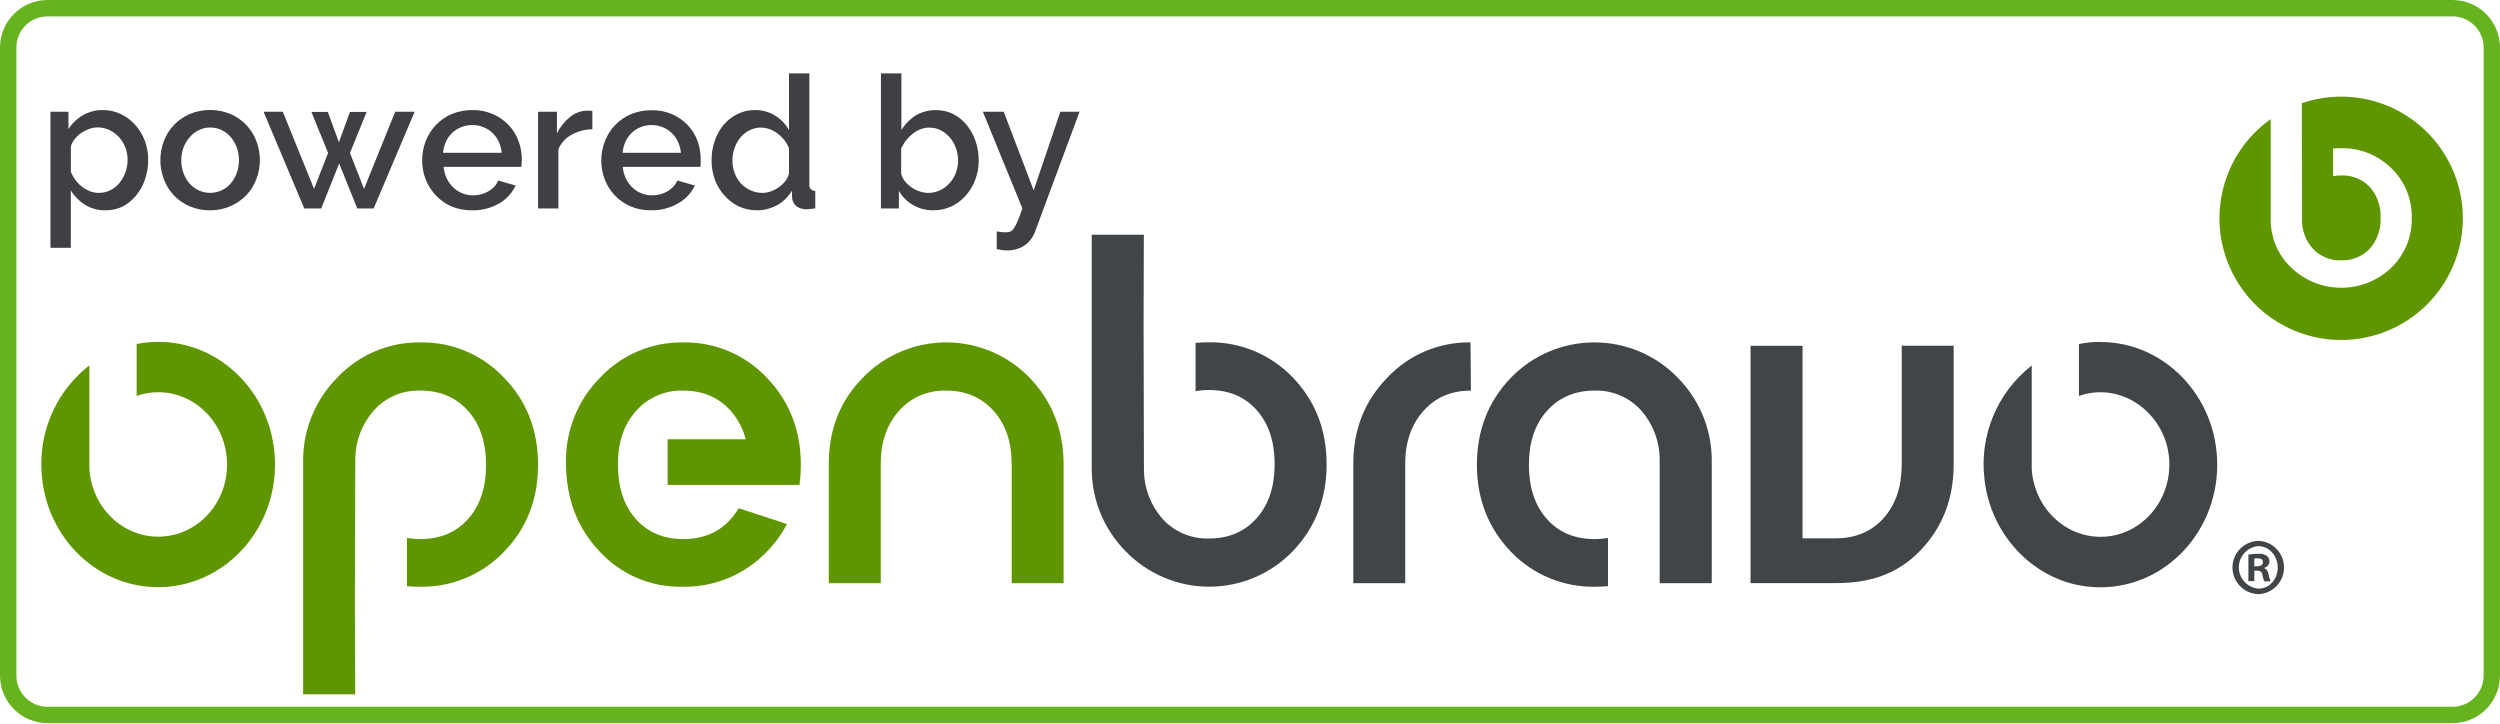
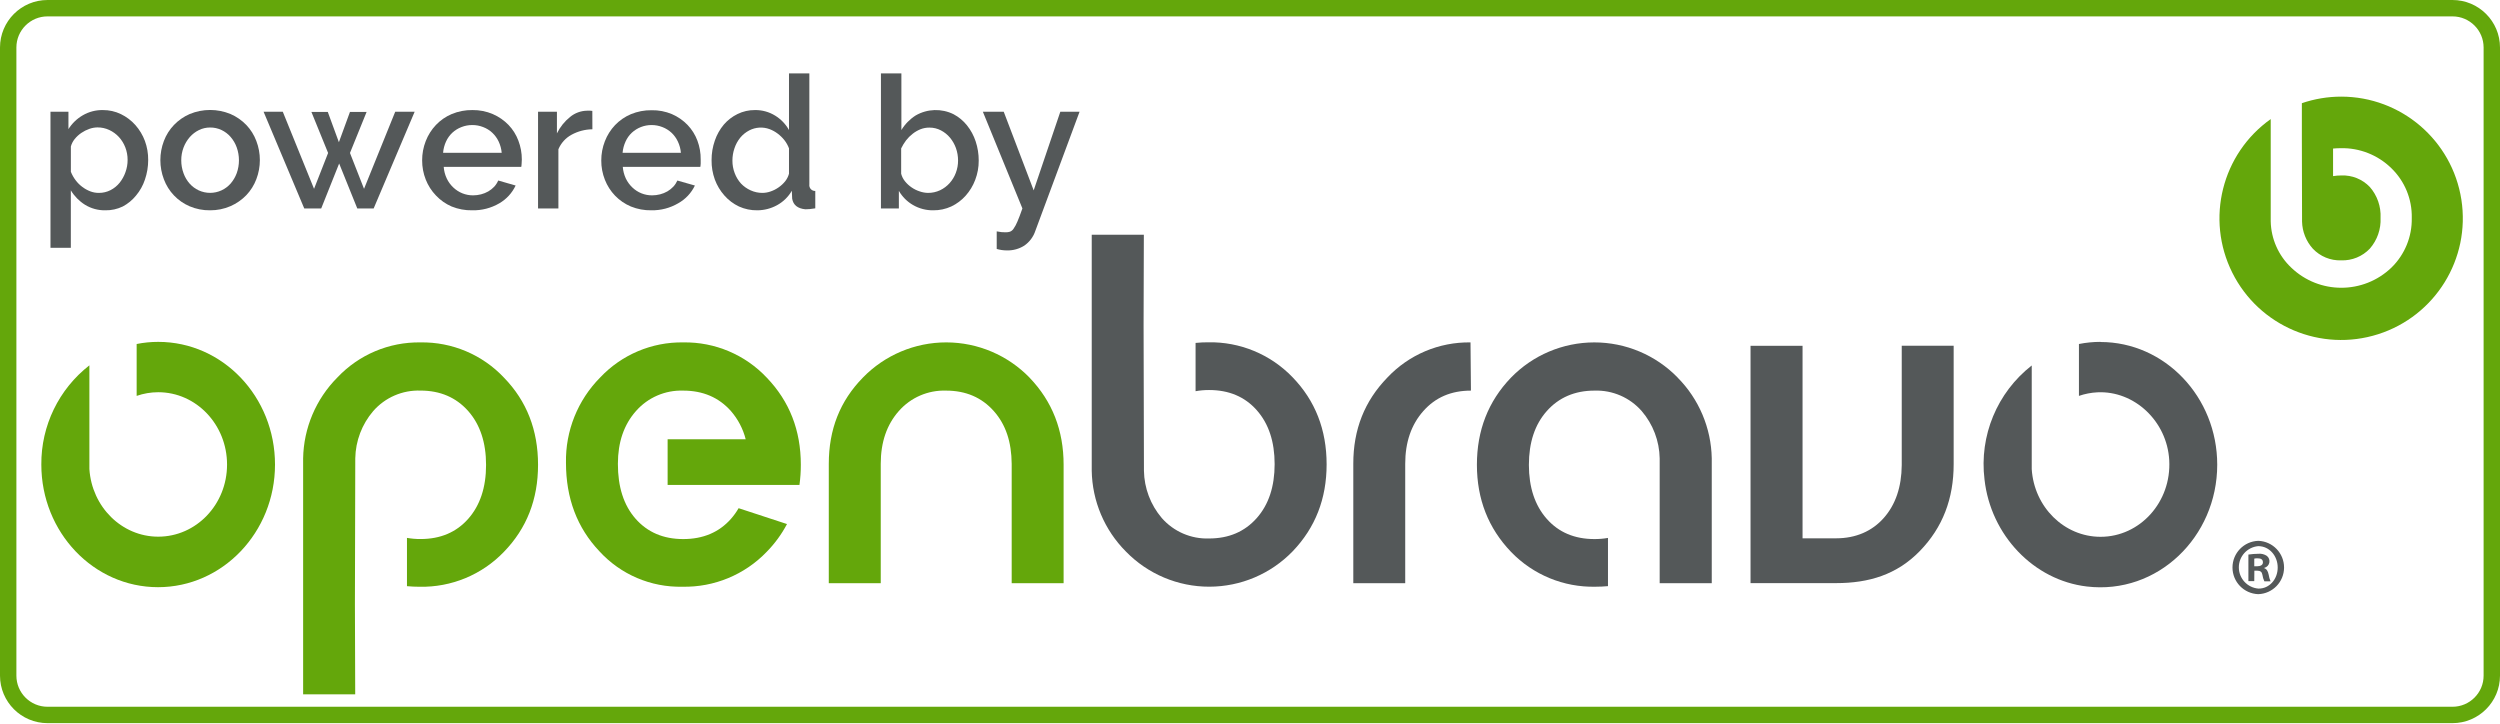
<svg xmlns="http://www.w3.org/2000/svg" viewBox="0 0 762.71 220.62">
  <defs>
-     <style>.cls-1{fill:#5f9600;}.cls-2{fill:#424548;}.cls-3{fill:#413e44;}.cls-4{fill:none;stroke:#67b21f;stroke-miterlimit:10;stroke-width:5px;}</style>
+     <style>.cls-1{fill:#64a70b;}.cls-2{fill:#545859;}.cls-3{fill:#545859;}.cls-4{fill:none;stroke:#64a70b;stroke-miterlimit:10;stroke-width:5px;}</style>
  </defs>
  <g id="Capa_2" data-name="Capa 2">
    <g id="Capa_1-2" data-name="Capa 1">
      <path class="cls-1" d="M128.29,104.46a34.13,34.13,0,0,0-25.39,10.73,35.91,35.91,0,0,0-10.42,24.64v72h15.89l-.09-27.49.11-44.52a22.75,22.75,0,0,1,5.48-14.42,18.33,18.33,0,0,1,14.42-6.24q9,0,14.55,6.24c3.62,4.11,5.45,9.58,5.45,16.45s-1.83,12.34-5.45,16.44-8.48,6.16-14.55,6.16a22.85,22.85,0,0,1-4.13-.35v14.73c1.26.12,2.54.18,3.85.18a34.67,34.67,0,0,0,25.72-10.64q10.43-10.73,10.42-26.59T153.8,115.26a34.2,34.2,0,0,0-25.51-10.8" />
      <path class="cls-1" d="M208.46,104.46a34.09,34.09,0,0,0-25.38,10.73,36,36,0,0,0-10.41,26q0,16.23,10.2,27A33.29,33.29,0,0,0,208.19,179a34.66,34.66,0,0,0,25.71-10.64,36.38,36.38,0,0,0,6.2-8.48l-14.76-4.84A20.11,20.11,0,0,1,223,158.3q-5.46,6.16-14.56,6.16t-14.56-6.23q-5.39-6.15-5.37-16.74,0-9.86,5.51-16.08a18.36,18.36,0,0,1,14.42-6.24c6,0,10.87,2.08,14.56,6.24a21,21,0,0,1,4.5,8.61H203.68v13.92H243.9a44,44,0,0,0,.42-6.15q0-15.73-10.35-26.53a34.2,34.2,0,0,0-25.51-10.8" />
      <path class="cls-1" d="M314.15,115.26a35.45,35.45,0,0,0-50.89-.07c-7,7.15-10.41,15.82-10.41,26.34v36.39H268.7V141.5c0-6.59,1.84-11.94,5.51-16.09a18.37,18.37,0,0,1,14.42-6.24c6,0,10.87,2.08,14.56,6.24s5.4,9.42,5.46,16.12v36.39h15.84V141.78q0-15.72-10.35-26.52" />
      <path class="cls-1" d="M48.27,104.3a33.3,33.3,0,0,0-6.58.65v15.83a20,20,0,0,1,6.58-1.12c11.6,0,21,9.89,21,22.07s-9.4,22-21,22c-11.14,0-20.25-9.12-21-20.63,0-.47,0-.95,0-1.41s0-.83,0-1.23v-29a38,38,0,0,0-14.66,30.27c0,20.66,15.94,37.41,35.61,37.41S83.9,162.39,83.9,141.73,68,104.3,48.27,104.3" />
      <path class="cls-1" d="M714.26,29.48a37.21,37.21,0,0,0-12,2l0,10.69.06,25.44a12.8,12.8,0,0,0,3.28,8.25,11.36,11.36,0,0,0,8.66,3.57A11.5,11.5,0,0,0,723,75.85a13.32,13.32,0,0,0,3.27-9.39A13.34,13.34,0,0,0,723,57.05a11.36,11.36,0,0,0-8.74-3.52,15.19,15.19,0,0,0-2.48.2V45.32c.75-.07,1.53-.11,2.31-.11a21.4,21.4,0,0,1,15.45,6.08,20.49,20.49,0,0,1,6.25,15.2,20.55,20.55,0,0,1-6.2,15.15,22.08,22.08,0,0,1-30.58,0,20,20,0,0,1-6.25-14.08V36.33a37.12,37.12,0,1,0,21.47-6.85" />
      <path class="cls-2" d="M368.59,104.43a36.84,36.84,0,0,0-3.84.19v14.73a22.69,22.69,0,0,1,4.11-.36q9.11,0,14.56,6.16t5.45,16.45q0,10.29-5.45,16.45c-3.69,4.16-8.52,6.23-14.56,6.23a18.33,18.33,0,0,1-14.41-6.23A22.78,22.78,0,0,1,349,143.62l-.11-44.52.08-27.48H333.07v72a35.76,35.76,0,0,0,10.42,24.64,35.45,35.45,0,0,0,50.89-.07q10.35-10.8,10.35-26.51,0-15.87-10.4-26.6a34.78,34.78,0,0,0-25.74-10.65" />
      <path class="cls-2" d="M511.83,115.19a35.47,35.47,0,0,0-50.9.07q-10.35,10.8-10.35,26.53T461,168.38A34.7,34.7,0,0,0,486.72,179c1.32,0,2.59-.06,3.85-.18V164.11a22.93,22.93,0,0,1-4.13.35q-9.1,0-14.54-6.16t-5.46-16.44c0-6.87,1.81-12.34,5.46-16.45s8.52-6.24,14.54-6.24a18.34,18.34,0,0,1,14.42,6.24,22.75,22.75,0,0,1,5.48,14.42l0,38.09h15.89l0-36.72,0-1.37a35.91,35.91,0,0,0-10.42-24.64" />
      <path class="cls-2" d="M423.26,115.19c-6.94,7.15-10.41,15.82-10.39,26.33v36.4h15.84V141.49q0-9.86,5.52-16.08c3.68-4.16,8.48-6.24,14.53-6.24l-.13-14.71a34.12,34.12,0,0,0-25.37,10.73" />
      <path class="cls-2" d="M580.19,105.48v36.4c-.05,6.72-1.9,12.08-5.46,16.12s-8.52,6.23-14.56,6.23H549.93l0-53.89v-4.85H534.06V177.9l26.11,0c10,0,18.53-2.58,25.53-9.78s10.33-16,10.33-26.52V105.48Z" />
      <path class="cls-2" d="M640.85,104.3a33.57,33.57,0,0,0-6.6.65v15.83a20.52,20.52,0,0,1,5.61-1.09c11.31-.55,21.28,8.83,21.94,20.7.71,12.79-8.95,23.38-20.95,23.38-11.14,0-20.27-9.12-21-20.63,0-.47,0-.95,0-1.41s0-.83,0-1.23v-29a38.2,38.2,0,0,0-14.41,34.76c1.88,17,15,30.76,31.22,32.67,21.54,2.56,39.78-15.08,39.78-37.16,0-20.68-16-37.43-35.63-37.43" />
      <path class="cls-2" d="M687.74,172.76h.86c1,0,1.78-.36,1.78-1.19s-.51-1.24-1.64-1.24a3.7,3.7,0,0,0-1,.1Zm0,4.54h-1.79v-8.11a21.27,21.27,0,0,1,3-.24,4,4,0,0,1,2.63.64,2.08,2.08,0,0,1-.79,3.66v.1c.74.24,1.12.89,1.35,2a8,8,0,0,0,.57,2h-1.89a6.89,6.89,0,0,1-.6-2c-.14-.86-.61-1.25-1.6-1.25h-.85Zm1.18-10.68a6.5,6.5,0,0,0,.09,12.95c3.34.05,5.88-2.86,5.88-6.42s-2.54-6.53-5.93-6.53ZM689,165a8.14,8.14,0,0,1-.05,16.27,8.14,8.14,0,0,1,0-16.27Z" />
      <path class="cls-3" d="M32.16,64.16a11.46,11.46,0,0,1-6.23-1.69,13.26,13.26,0,0,1-4.32-4.4V75.61H15.4V34.08h5.48v5.31a12.64,12.64,0,0,1,4.4-4.23,11.77,11.77,0,0,1,6.09-1.58,12.39,12.39,0,0,1,5.53,1.24,14.11,14.11,0,0,1,4.4,3.33A15.48,15.48,0,0,1,44.21,43a16.43,16.43,0,0,1,1,5.81,18.34,18.34,0,0,1-1,6,14.79,14.79,0,0,1-2.71,4.85A13.05,13.05,0,0,1,37.44,63,11.65,11.65,0,0,1,32.16,64.16Zm-2-5.31A7.67,7.67,0,0,0,33.74,58a8.69,8.69,0,0,0,2.77-2.26,11,11,0,0,0,1.77-3.22,10.71,10.71,0,0,0,.65-3.72,10.51,10.51,0,0,0-.7-3.84,10.11,10.11,0,0,0-1.95-3.16,9.43,9.43,0,0,0-2.93-2.14,8.43,8.43,0,0,0-3.62-.79,7.63,7.63,0,0,0-2.48.45,10.65,10.65,0,0,0-2.45,1.24,9.55,9.55,0,0,0-2,1.84,6.29,6.29,0,0,0-1.18,2.28v7.73A11.13,11.13,0,0,0,23.08,55a10,10,0,0,0,2,2,10.14,10.14,0,0,0,2.42,1.36A7.21,7.21,0,0,0,30.19,58.85Z" />
      <path class="cls-3" d="M64.1,64.16a15.45,15.45,0,0,1-6.29-1.24A14.46,14.46,0,0,1,50,54.71,16.47,16.47,0,0,1,50,43a14.37,14.37,0,0,1,3.08-4.88,14.86,14.86,0,0,1,4.79-3.33,16.3,16.3,0,0,1,12.47,0,14.91,14.91,0,0,1,4.8,3.33A14.34,14.34,0,0,1,78.2,43a16.33,16.33,0,0,1,0,11.68,14.44,14.44,0,0,1-3.07,4.88,15.06,15.06,0,0,1-4.8,3.33A15.3,15.3,0,0,1,64.1,64.16ZM55.3,48.92A11.18,11.18,0,0,0,56,52.87,9.67,9.67,0,0,0,57.84,56a8.54,8.54,0,0,0,2.79,2.08,8.3,8.3,0,0,0,6.94,0A8.45,8.45,0,0,0,70.36,56a10.26,10.26,0,0,0,1.86-3.16,11.73,11.73,0,0,0,0-7.87,10,10,0,0,0-1.86-3.19,8.48,8.48,0,0,0-2.79-2.12,8,8,0,0,0-3.47-.76,7.63,7.63,0,0,0-3.42.79,9,9,0,0,0-2.79,2.14A10.65,10.65,0,0,0,56,45,10.82,10.82,0,0,0,55.3,48.92Z" />
      <path class="cls-3" d="M120.58,34.08h5.93L114,63.59H109l-5.53-13.71L98,63.59H92.82L80.41,34.08h5.86l9.54,23.53,4.29-10.94L95,34.14H100l3.39,9.25,3.38-9.25h5.08l-5.08,12.53,4.29,10.94Z" />
      <path class="cls-3" d="M144.06,64.16A15.86,15.86,0,0,1,137.79,63,14.43,14.43,0,0,1,133,59.64a14.83,14.83,0,0,1-3.11-4.85,15.79,15.79,0,0,1-1.1-5.87,16,16,0,0,1,1.1-5.89A15.09,15.09,0,0,1,133,38.12a14.34,14.34,0,0,1,4.82-3.33,15.83,15.83,0,0,1,6.32-1.21,15.18,15.18,0,0,1,6.24,1.24,14.9,14.9,0,0,1,4.77,3.3,14.1,14.1,0,0,1,3,4.79,15.9,15.9,0,0,1,1.05,5.73,12.59,12.59,0,0,1-.06,1.27c0,.4-.07.73-.11,1H135.37a9.93,9.93,0,0,0,.93,3.55,9.09,9.09,0,0,0,2,2.74,8.68,8.68,0,0,0,6,2.4,9.76,9.76,0,0,0,2.46-.31,8.91,8.91,0,0,0,2.22-.9,8.2,8.2,0,0,0,1.81-1.44A6.69,6.69,0,0,0,152,55.07l5.31,1.53a12.31,12.31,0,0,1-5,5.44A15.68,15.68,0,0,1,144.06,64.16Zm9-17.55a10.24,10.24,0,0,0-.93-3.44,8.9,8.9,0,0,0-1.95-2.68,8.46,8.46,0,0,0-2.77-1.72,8.86,8.86,0,0,0-3.32-.62,8.74,8.74,0,0,0-3.31.62A8.6,8.6,0,0,0,138,40.49a8.5,8.5,0,0,0-1.92,2.68,10.21,10.21,0,0,0-.9,3.44Z" />
      <path class="cls-3" d="M180.73,39.44a13.65,13.65,0,0,0-6.37,1.67,9,9,0,0,0-4,4.43V63.59h-6.21V34.08h5.76v6.61a14.85,14.85,0,0,1,4-5,8.35,8.35,0,0,1,5.22-1.92h.93a3.13,3.13,0,0,1,.65.06Z" />
      <path class="cls-3" d="M198.73,64.16A15.85,15.85,0,0,1,192.47,63a14.58,14.58,0,0,1-4.83-3.31,14.8,14.8,0,0,1-3.1-4.85,15.79,15.79,0,0,1-1.1-5.87,16,16,0,0,1,1.1-5.89,15.07,15.07,0,0,1,3.1-4.91,14.48,14.48,0,0,1,4.83-3.33,15.83,15.83,0,0,1,6.32-1.21A15.13,15.13,0,0,1,205,34.82a14.79,14.79,0,0,1,4.77,3.3,14.12,14.12,0,0,1,3,4.79,15.89,15.89,0,0,1,1,5.73c0,.45,0,.88,0,1.27s-.08.73-.11,1H190a10.37,10.37,0,0,0,.93,3.55,9.3,9.3,0,0,0,2,2.74,8.63,8.63,0,0,0,6,2.4,9.74,9.74,0,0,0,2.45-.31,9,9,0,0,0,2.23-.9,8.2,8.2,0,0,0,1.81-1.44,6.92,6.92,0,0,0,1.24-1.87L212,56.6A12.25,12.25,0,0,1,206.94,62,15.66,15.66,0,0,1,198.73,64.16Zm9-17.55a9.79,9.79,0,0,0-.93-3.44,8.71,8.71,0,0,0-1.94-2.68,8.57,8.57,0,0,0-2.77-1.72,8.88,8.88,0,0,0-3.33-.62,8.85,8.85,0,0,0-6,2.34,8.32,8.32,0,0,0-1.91,2.68,10.46,10.46,0,0,0-.91,3.44Z" />
      <path class="cls-3" d="M231.06,64.16A13.08,13.08,0,0,1,225.45,63,13.66,13.66,0,0,1,221,59.64a15.37,15.37,0,0,1-2.91-4.85,16.75,16.75,0,0,1-1-5.92,17.75,17.75,0,0,1,1-6,15.31,15.31,0,0,1,2.73-4.85A13.1,13.1,0,0,1,225,34.79a11.82,11.82,0,0,1,5.33-1.21,11.37,11.37,0,0,1,6.15,1.69,12,12,0,0,1,4.23,4.4V22.4h6.21V56.26a1.76,1.76,0,0,0,1.81,2v5.3a16.51,16.51,0,0,1-1.7.23q-.74.06-1.35.06-3.5-.35-4-3.22l-.11-2.43a11.6,11.6,0,0,1-4.52,4.41A12.57,12.57,0,0,1,231.06,64.16Zm1.58-5.31a7.64,7.64,0,0,0,2.49-.45,9.72,9.72,0,0,0,2.42-1.24,9.45,9.45,0,0,0,2-1.86A6.42,6.42,0,0,0,240.71,53V45.26a9.41,9.41,0,0,0-1.41-2.51,11.05,11.05,0,0,0-2.06-2,9.67,9.67,0,0,0-2.45-1.35,7.67,7.67,0,0,0-6.18.37A8.86,8.86,0,0,0,225.84,42a10.23,10.23,0,0,0-1.77,3.25,11.43,11.43,0,0,0-.62,3.75,10.51,10.51,0,0,0,.7,3.84A9.91,9.91,0,0,0,226.07,56,9.25,9.25,0,0,0,229,58.07,8.62,8.62,0,0,0,232.64,58.85Z" />
      <path class="cls-3" d="M284.73,64.16a12,12,0,0,1-6.18-1.61,11.78,11.78,0,0,1-4.32-4.32v5.36h-5.47V22.4H275V39.67a13.64,13.64,0,0,1,4.38-4.46,12.25,12.25,0,0,1,11.54-.36A13,13,0,0,1,295,38.23a15.6,15.6,0,0,1,2.66,4.91,18.36,18.36,0,0,1,.93,5.84,16.18,16.18,0,0,1-1.08,5.93,15.34,15.34,0,0,1-2.93,4.82A13.7,13.7,0,0,1,290.2,63,12.78,12.78,0,0,1,284.73,64.16Zm-1.64-5.31a8.52,8.52,0,0,0,3.72-.81,9.27,9.27,0,0,0,2.91-2.18,9.81,9.81,0,0,0,1.89-3.13,10.44,10.44,0,0,0,.68-3.75,11.38,11.38,0,0,0-.65-3.81A10.66,10.66,0,0,0,289.83,42a9,9,0,0,0-2.76-2.22,7.4,7.4,0,0,0-3.53-.85,7.3,7.3,0,0,0-2.74.51,9.78,9.78,0,0,0-2.37,1.38,11.16,11.16,0,0,0-2,2,14.7,14.7,0,0,0-1.5,2.46V53a6,6,0,0,0,1.19,2.34,9.26,9.26,0,0,0,2,1.84,9.38,9.38,0,0,0,2.46,1.21A8,8,0,0,0,283.09,58.85Z" />
      <path class="cls-3" d="M304.08,70.59a13,13,0,0,0,1.47.23c.45,0,.86.05,1.24.05a4.31,4.31,0,0,0,1.3-.17,2.3,2.3,0,0,0,1.1-.87,11.51,11.51,0,0,0,1.18-2.17c.43-1,.95-2.34,1.55-4.07L299.85,34.08h6.37l9.14,24,8.13-24h5.87L315.87,70.42a8.84,8.84,0,0,1-3.38,4.52,9.5,9.5,0,0,1-5.25,1.46,11.12,11.12,0,0,1-3.16-.45Z" />
      <rect class="cls-4" x="2.5" y="2.5" width="757.71" height="215.62" rx="12" />
    </g>
  </g>
</svg>
